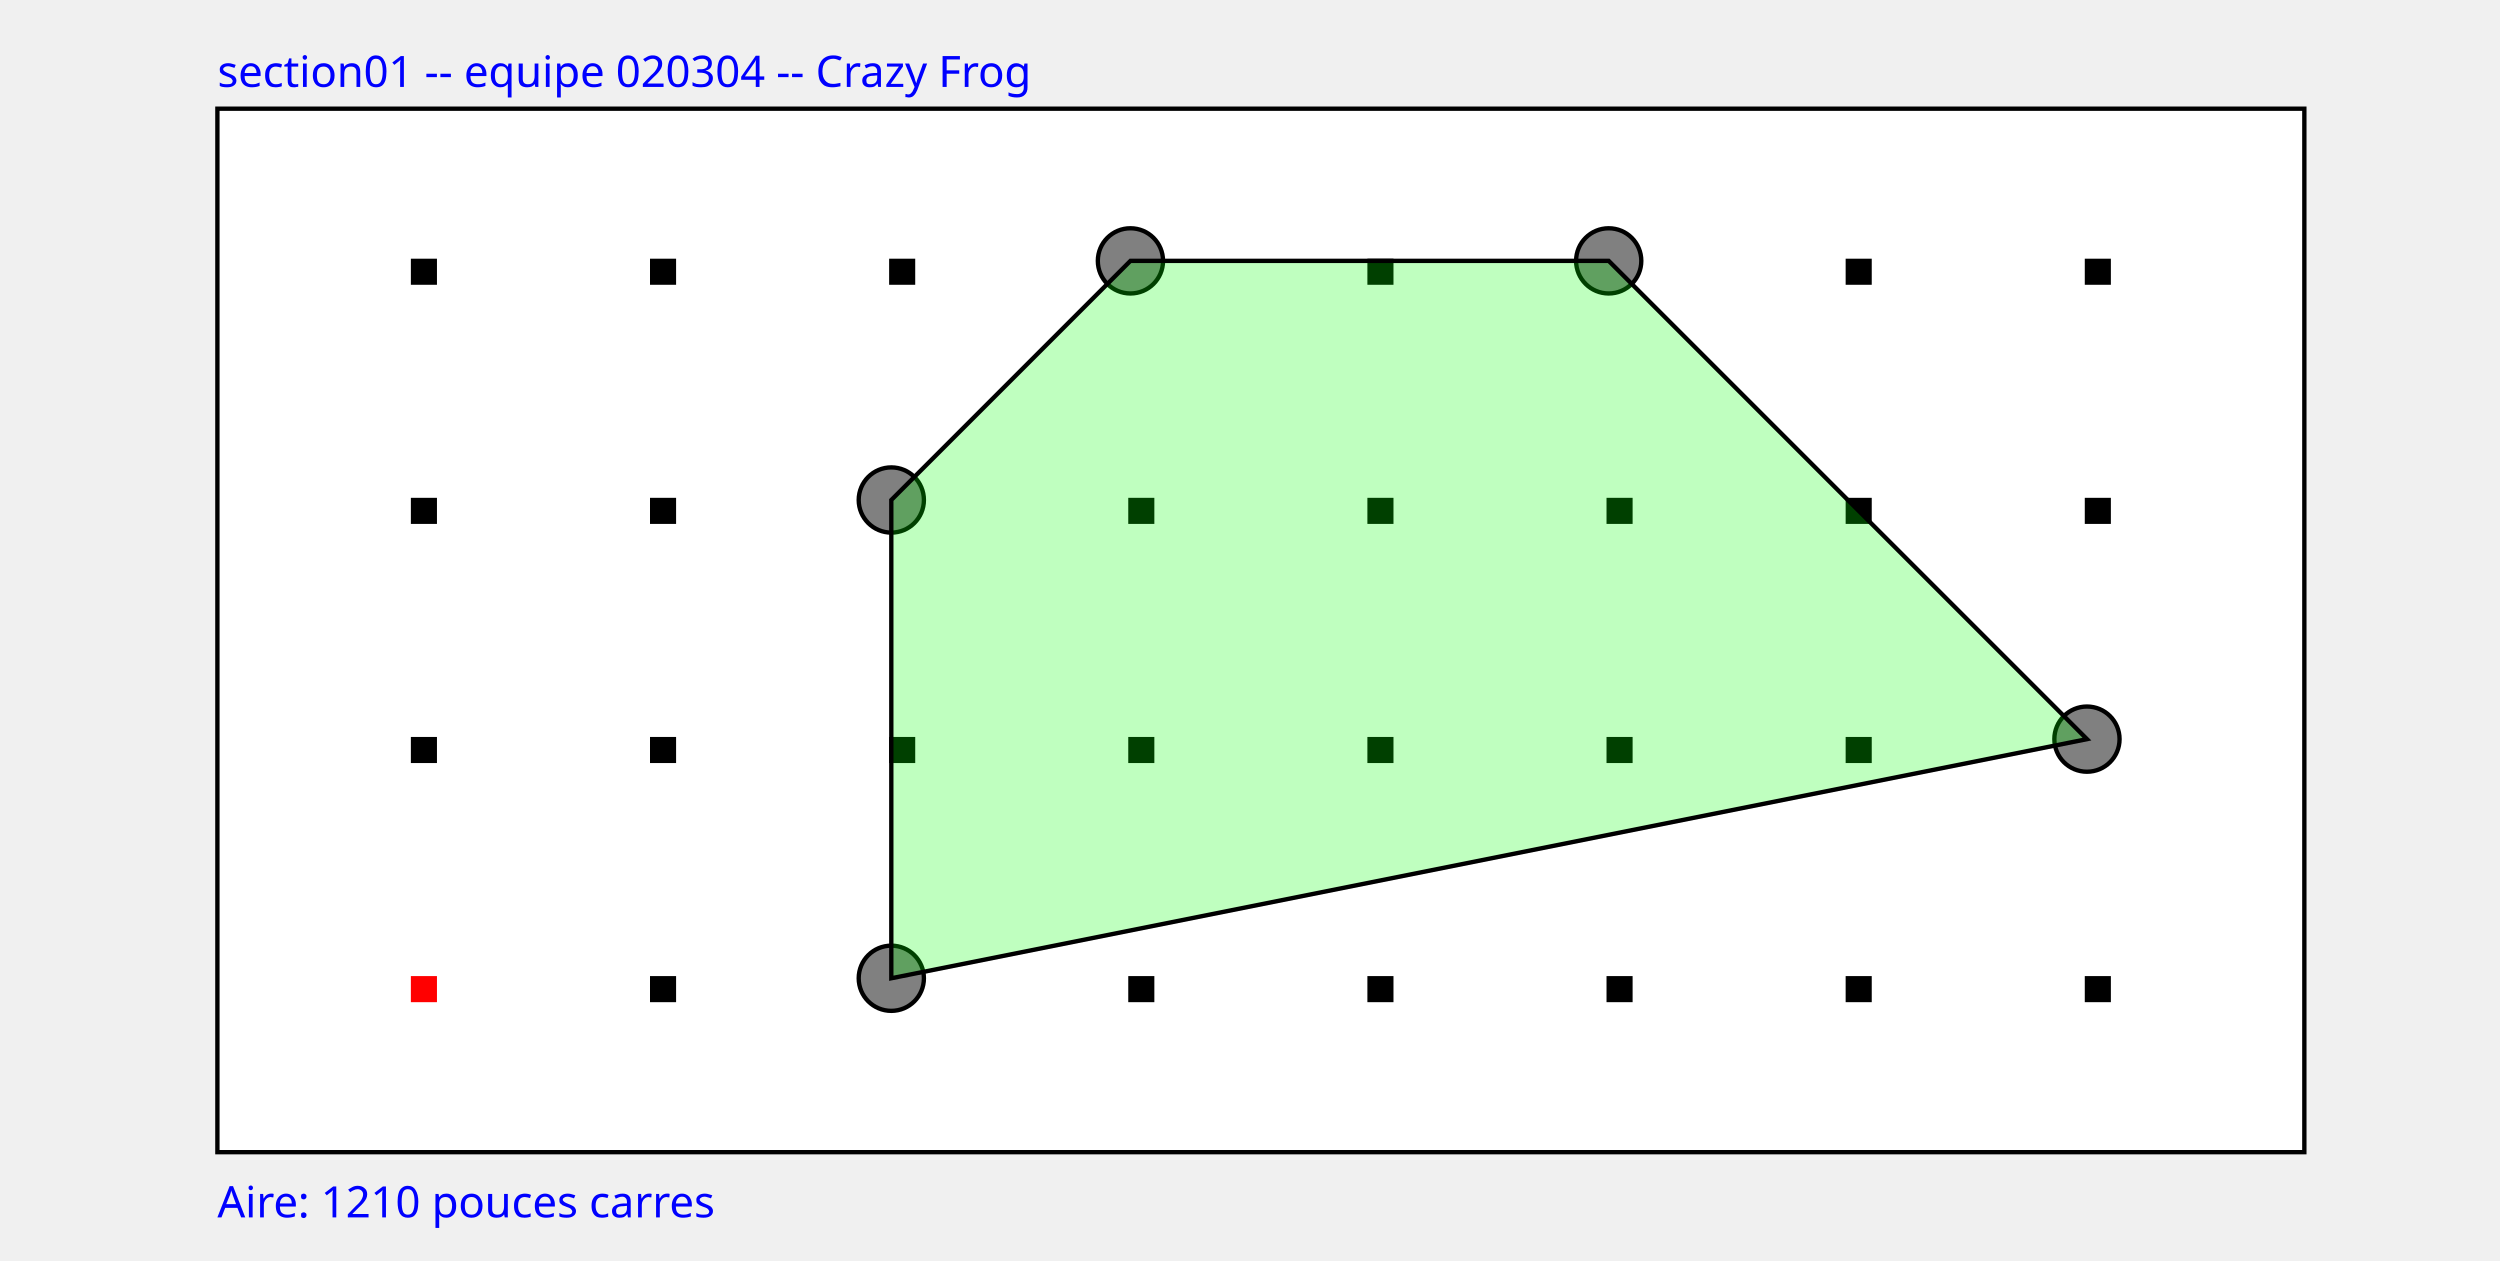
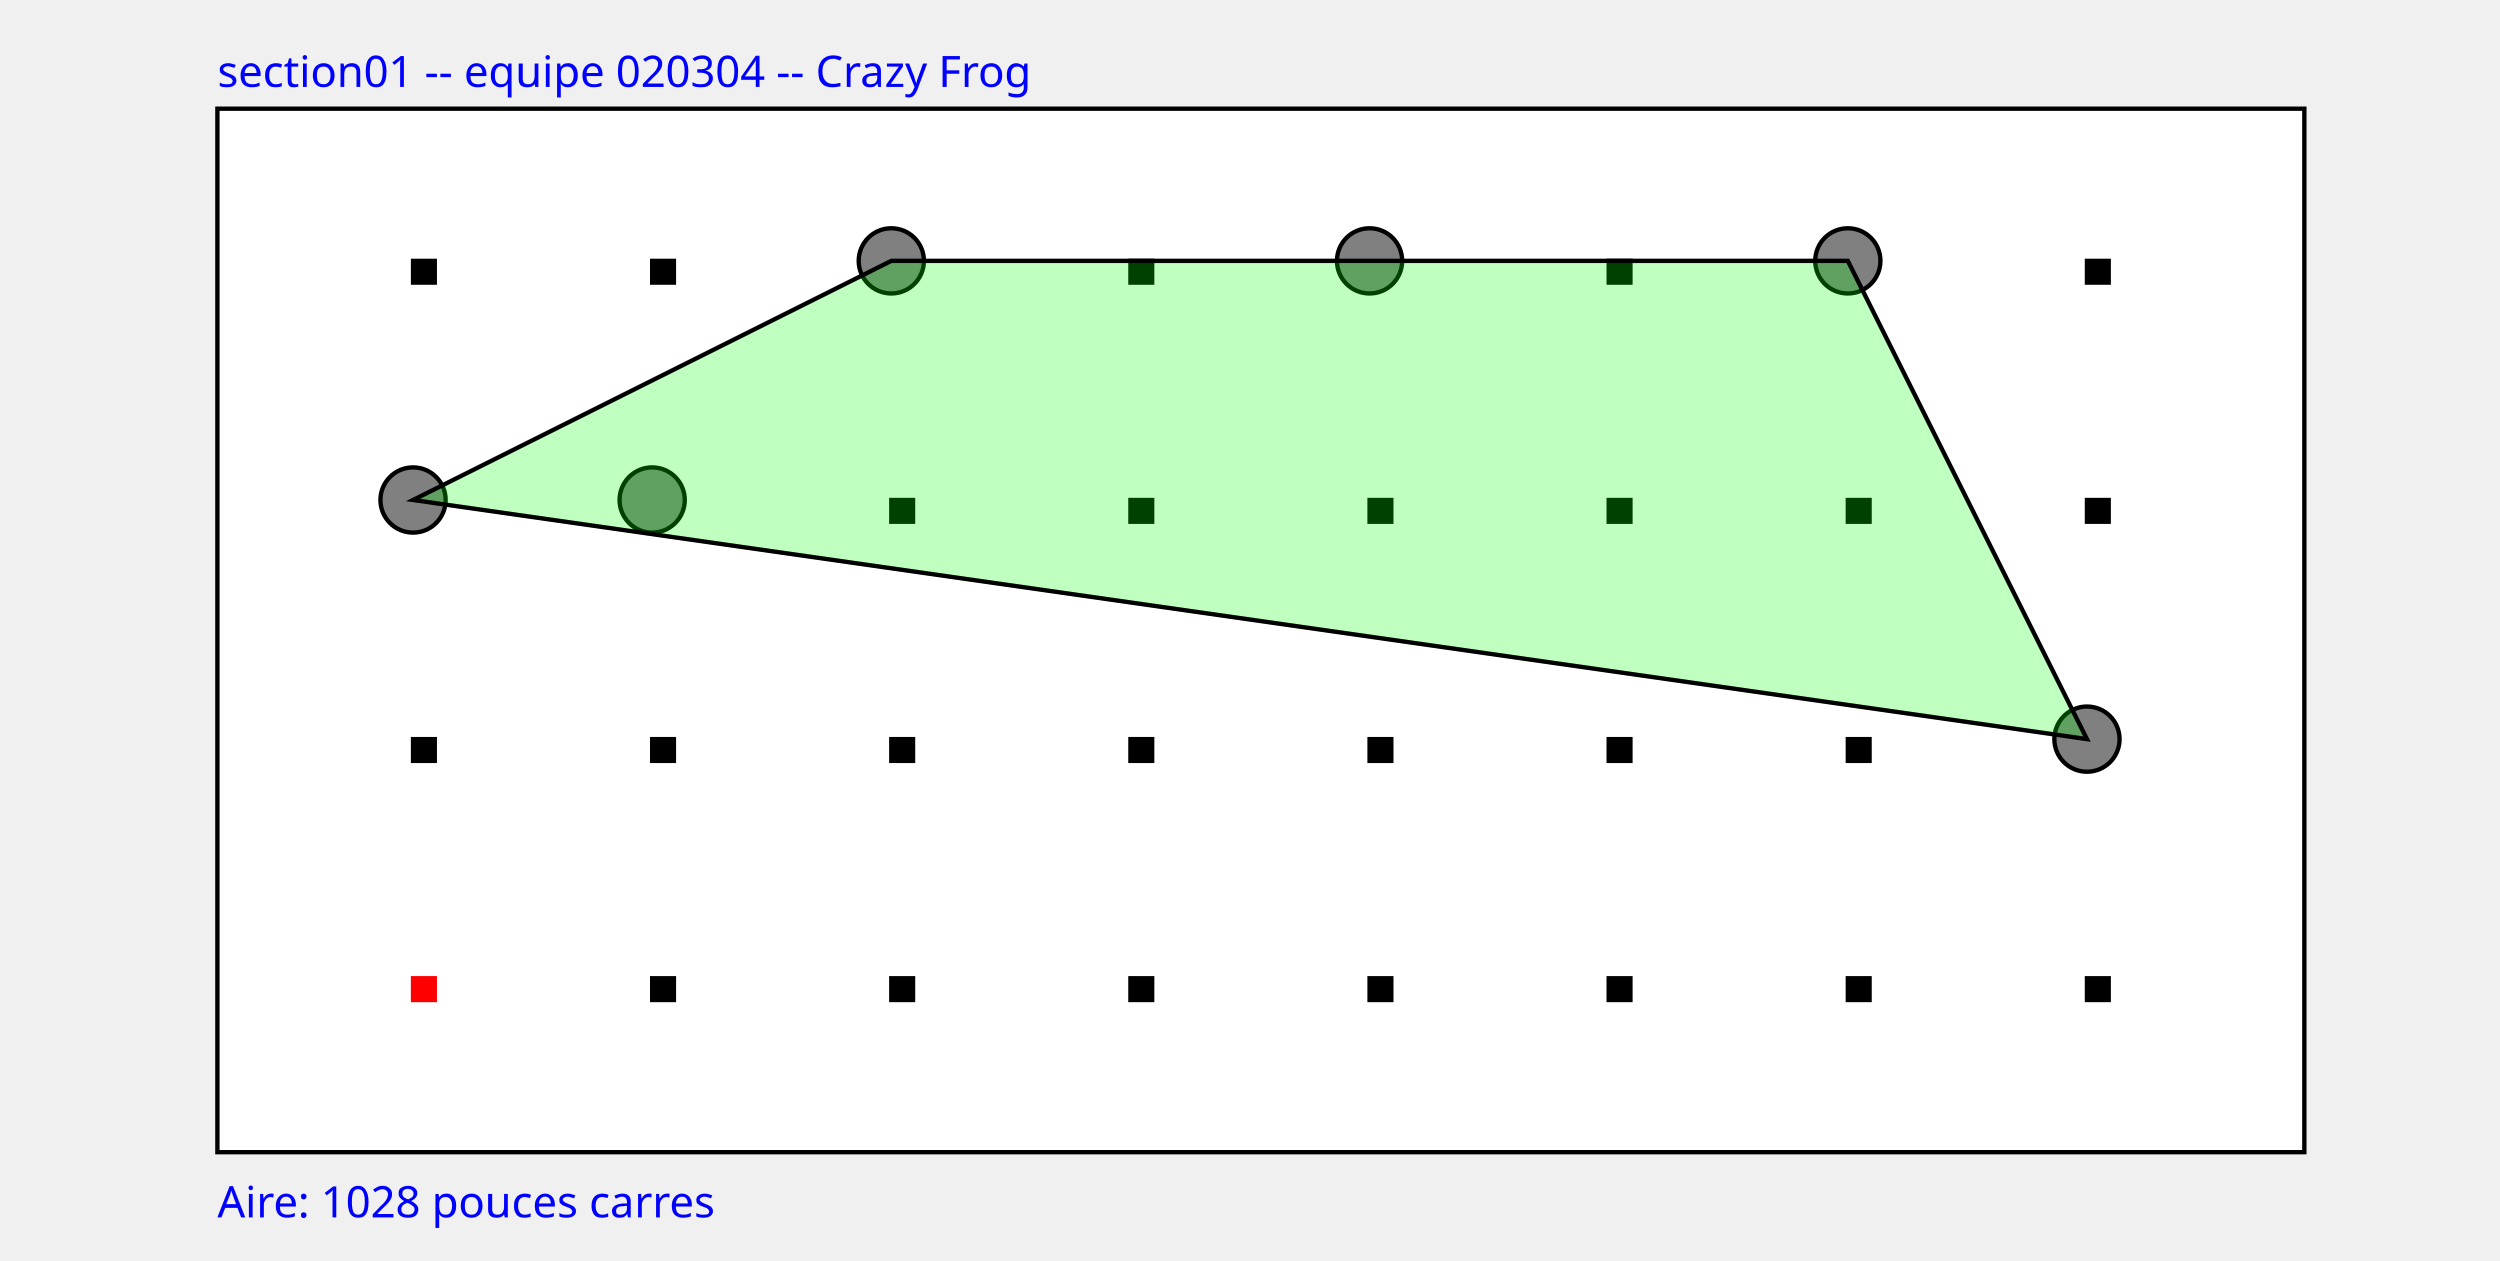
<svg xmlns="http://www.w3.org/2000/svg" width="100%" height="100%" viewBox="0 0 115 58">
  <style> .small { font: 2px sans-serif; }</style>
  <text x="10" y="4" fill="blue" class="small"> section01 -- equipe 020304 -- Crazy Frog </text>
  <rect x="10" y="5" width="96" height="48" stroke="black" stroke-width=".2" fill="white" />
  <rect x="19" y="45" width="1" height="1" stroke="red" stroke-width=".2" fill="red" />
  <rect x="30" y="45" width="1" height="1" stroke="black" stroke-width=".2" fill="black" />
  <rect x="41" y="45" width="1" height="1" stroke="black" stroke-width=".2" fill="black" />
  <rect x="52" y="45" width="1" height="1" stroke="black" stroke-width=".2" fill="black" />
  <rect x="63" y="45" width="1" height="1" stroke="black" stroke-width=".2" fill="black" />
  <rect x="74" y="45" width="1" height="1" stroke="black" stroke-width=".2" fill="black" />
  <rect x="85" y="45" width="1" height="1" stroke="black" stroke-width=".2" fill="black" />
  <rect x="96" y="45" width="1" height="1" stroke="black" stroke-width=".2" fill="black" />
  <rect x="19" y="34" width="1" height="1" stroke="black" stroke-width=".2" fill="black" />
  <rect x="30" y="34" width="1" height="1" stroke="black" stroke-width=".2" fill="black" />
  <rect x="41" y="34" width="1" height="1" stroke="black" stroke-width=".2" fill="black" />
  <rect x="52" y="34" width="1" height="1" stroke="black" stroke-width=".2" fill="black" />
  <rect x="63" y="34" width="1" height="1" stroke="black" stroke-width=".2" fill="black" />
  <rect x="74" y="34" width="1" height="1" stroke="black" stroke-width=".2" fill="black" />
  <rect x="85" y="34" width="1" height="1" stroke="black" stroke-width=".2" fill="black" />
  <rect x="96" y="34" width="1" height="1" stroke="black" stroke-width=".2" fill="black" />
  <rect x="19" y="23" width="1" height="1" stroke="black" stroke-width=".2" fill="black" />
  <rect x="30" y="23" width="1" height="1" stroke="black" stroke-width=".2" fill="black" />
  <rect x="41" y="23" width="1" height="1" stroke="black" stroke-width=".2" fill="black" />
  <rect x="52" y="23" width="1" height="1" stroke="black" stroke-width=".2" fill="black" />
  <rect x="63" y="23" width="1" height="1" stroke="black" stroke-width=".2" fill="black" />
  <rect x="74" y="23" width="1" height="1" stroke="black" stroke-width=".2" fill="black" />
  <rect x="85" y="23" width="1" height="1" stroke="black" stroke-width=".2" fill="black" />
  <rect x="96" y="23" width="1" height="1" stroke="black" stroke-width=".2" fill="black" />
  <rect x="19" y="12" width="1" height="1" stroke="black" stroke-width=".2" fill="black" />
  <rect x="30" y="12" width="1" height="1" stroke="black" stroke-width=".2" fill="black" />
  <rect x="41" y="12" width="1" height="1" stroke="black" stroke-width=".2" fill="black" />
  <rect x="52" y="12" width="1" height="1" stroke="black" stroke-width=".2" fill="black" />
  <rect x="63" y="12" width="1" height="1" stroke="black" stroke-width=".2" fill="black" />
  <rect x="74" y="12" width="1" height="1" stroke="black" stroke-width=".2" fill="black" />
  <rect x="85" y="12" width="1" height="1" stroke="black" stroke-width=".2" fill="black" />
  <rect x="96" y="12" width="1" height="1" stroke="black" stroke-width=".2" fill="black" />
-   <circle cx="41" cy="45" r="1.5" stroke="black" stroke-width=".2" fill="gray" />
-   <circle cx="41" cy="23" r="1.5" stroke="black" stroke-width=".2" fill="gray" />
-   <circle cx="52" cy="12" r="1.5" stroke="black" stroke-width=".2" fill="gray" />
-   <circle cx="74" cy="12" r="1.5" stroke="black" stroke-width=".2" fill="gray" />
+   <circle cx="19" cy="23" r="1.5" stroke="black" stroke-width=".2" fill="gray" />
+   <circle cx="30" cy="23" r="1.5" stroke="black" stroke-width=".2" fill="gray" />
+   <circle cx="41" cy="12" r="1.5" stroke="black" stroke-width=".2" fill="gray" />
+   <circle cx="63" cy="12" r="1.5" stroke="black" stroke-width=".2" fill="gray" />
+   <circle cx="85" cy="12" r="1.5" stroke="black" stroke-width=".2" fill="gray" />
  <circle cx="96" cy="34" r="1.5" stroke="black" stroke-width=".2" fill="gray" />
-   <polygon points="41, 45 96, 34 74, 12 52, 12 41, 23 " fill="rgba(0, 255, 0, 0.25)" stroke="black" stroke-width=".2" />
-   <text x="10" y="56" fill="blue" class="small"> Aire: 1210 pouces carres </text>
+   <polygon points="96, 34 85, 12 63, 12 41, 12 19, 23 " fill="rgba(0, 255, 0, 0.25)" stroke="black" stroke-width=".2" />
+   <text x="10" y="56" fill="blue" class="small"> Aire: 1028 pouces carres </text>
</svg>
